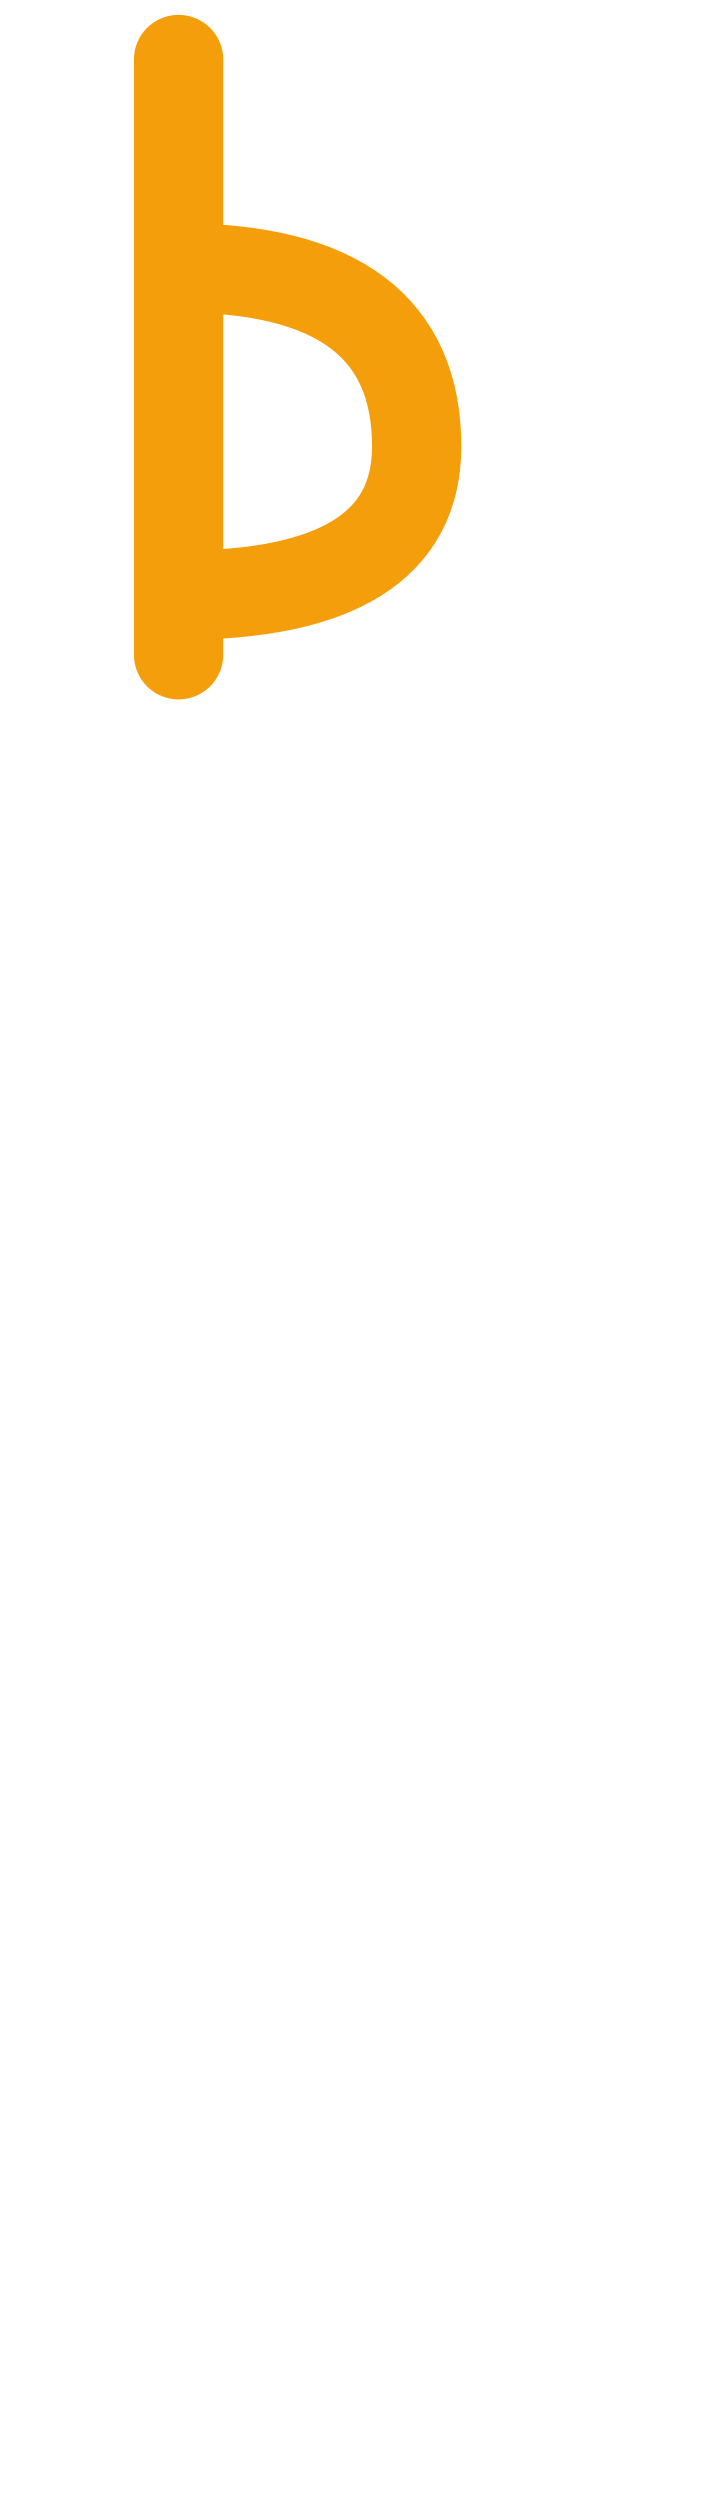
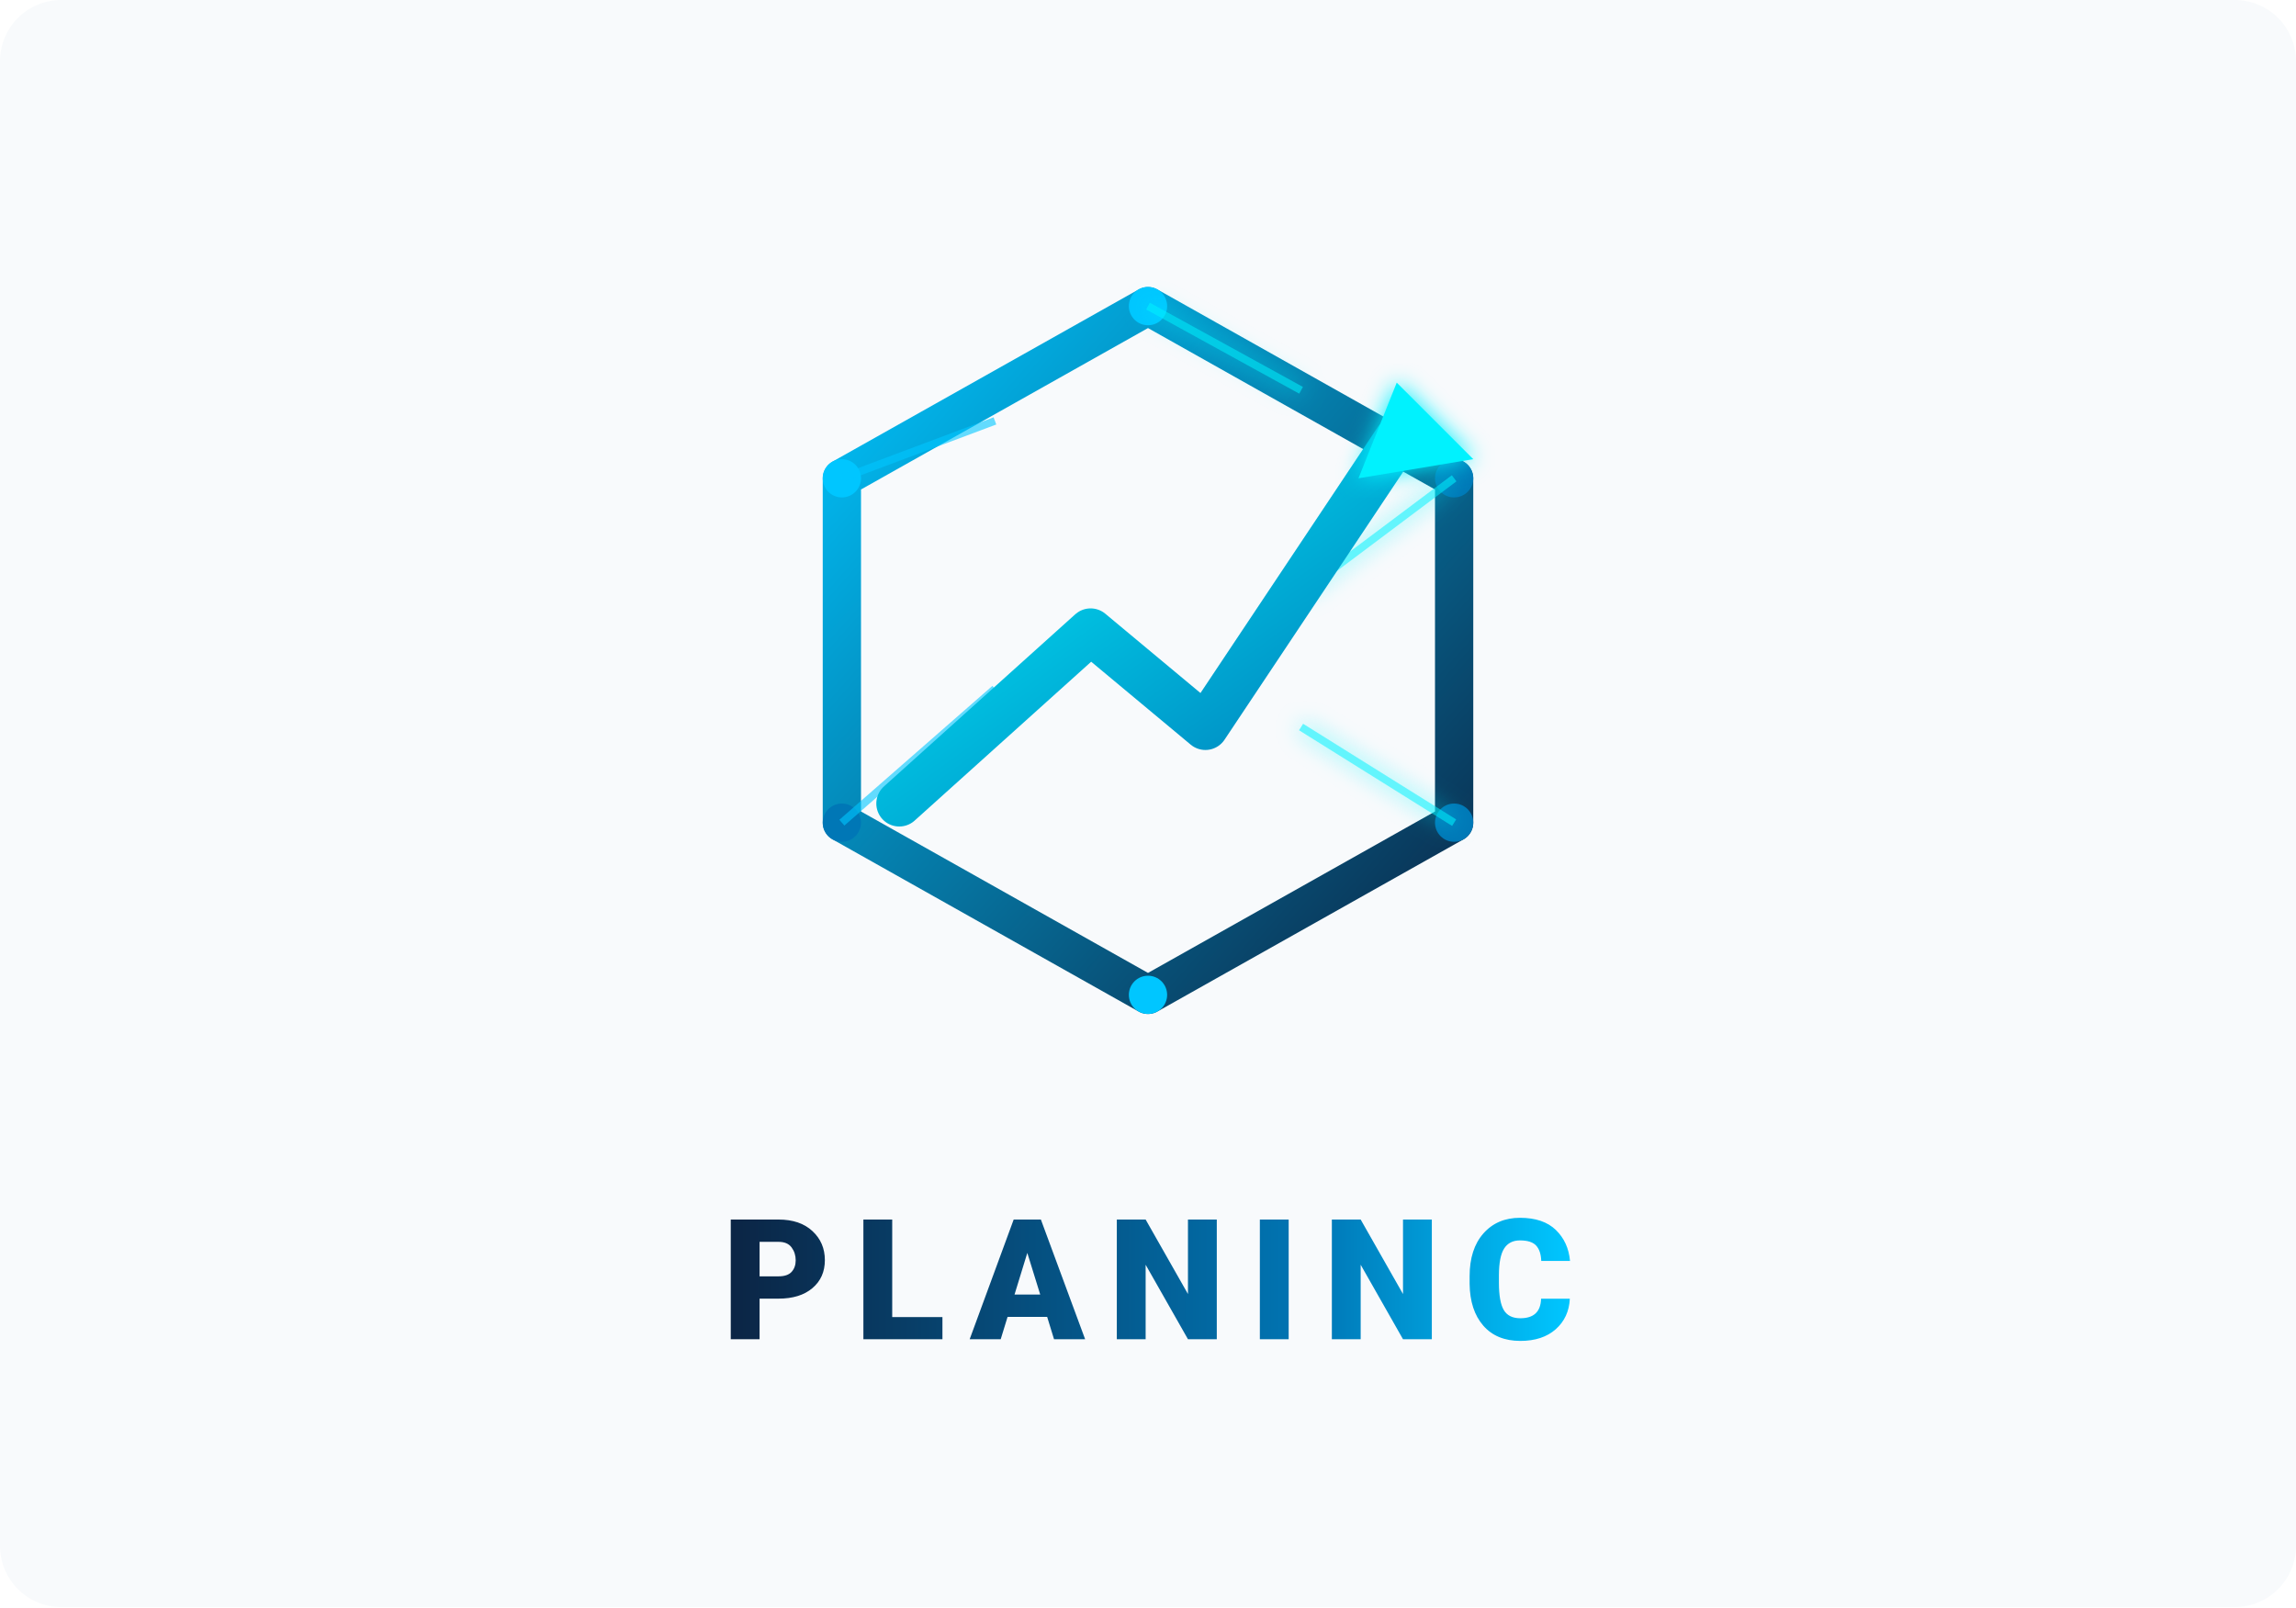
- <svg xmlns="http://www.w3.org/2000/svg" viewBox="0 0 48 168" width="48" height="168">
-   <path d="M12 4 L12 44 M12 18 Q28 18 28 30 Q28 40 12 40" fill="none" stroke="#f59e0b" stroke-width="6" stroke-linecap="round" />
-   <text x="12" y="140" font-family="Inter, system-ui, sans-serif" font-weight="700" font-size="24" fill="#f59e0b" transform="rotate(-90 12 70)">PlanInc</text>
+ <svg xmlns="http://www.w3.org/2000/svg" viewBox="0 0 600 420" role="img" aria-labelledby="title">
+   <defs>
+     <linearGradient id="primaryGrad" x1="0%" y1="0%" x2="100%" y2="100%">
+       <stop offset="0%" stop-color="#00C6FF" />
+       <stop offset="100%" stop-color="#0B2545" />
+     </linearGradient>
+     <linearGradient id="accentGrad" x1="0%" y1="0%" x2="100%" y2="100%">
+       <stop offset="0%" stop-color="#00F2FE" />
+       <stop offset="100%" stop-color="#0077B6" />
+     </linearGradient>
+     <linearGradient id="textGrad" x1="0%" y1="0%" x2="100%" y2="0%">
+       <stop offset="0%" stop-color="#0B2545" />
+       <stop offset="70%" stop-color="#0077B6" />
+       <stop offset="100%" stop-color="#00C6FF" />
+     </linearGradient>
+     <filter id="glow" x="-20%" y="-20%" width="140%" height="140%">
+       <feGaussianBlur stdDeviation="3" result="blur" />
+       <feComposite in="SourceGraphic" in2="blur" operator="over" />
+     </filter>
+   </defs>
+   <rect width="100%" height="100%" fill="#F8FAFC" rx="16" />
+   <g transform="translate(200, 70)">
+     <polygon points="100,10 180,55 180,145 100,190 20,145 20,55" fill="none" stroke="url(#primaryGrad)" stroke-width="10" stroke-linejoin="round" />
+     <circle cx="100" cy="10" r="5" fill="#00C6FF" />
+     <circle cx="180" cy="55" r="5" fill="#0077B6" />
+     <circle cx="180" cy="145" r="5" fill="#0077B6" />
+     <circle cx="100" cy="190" r="5" fill="#00C6FF" />
+     <circle cx="20" cy="145" r="5" fill="#0077B6" />
+     <circle cx="20" cy="55" r="5" fill="#00C6FF" />
+     <path d="M 100,10 L 140,32 M 180,55 L 140,85 M 180,145 L 140,120" stroke="#00F2FE" stroke-width="2" opacity="0.6" filter="url(#glow)" />
+     <path d="M 20,55 L 60,40 M 20,145 L 60,110" stroke="#00C6FF" stroke-width="2" opacity="0.6" />
+     <path d="M 35,140 L 85,95 L 115,120 L 165,45" fill="none" stroke="url(#accentGrad)" stroke-width="12" stroke-linecap="round" stroke-linejoin="round" />
+     <polygon points="165,30 185,50 155,55" fill="#00F2FE" filter="url(#glow)" />
+   </g>
+   <text x="300" y="350" font-family="system-ui, -apple-system, 'Segoe UI', Roboto, Helvetica, Arial, sans-serif" font-size="44" font-weight="800" fill="url(#textGrad)" text-anchor="middle" letter-spacing="6">PLANINC</text>
</svg>
